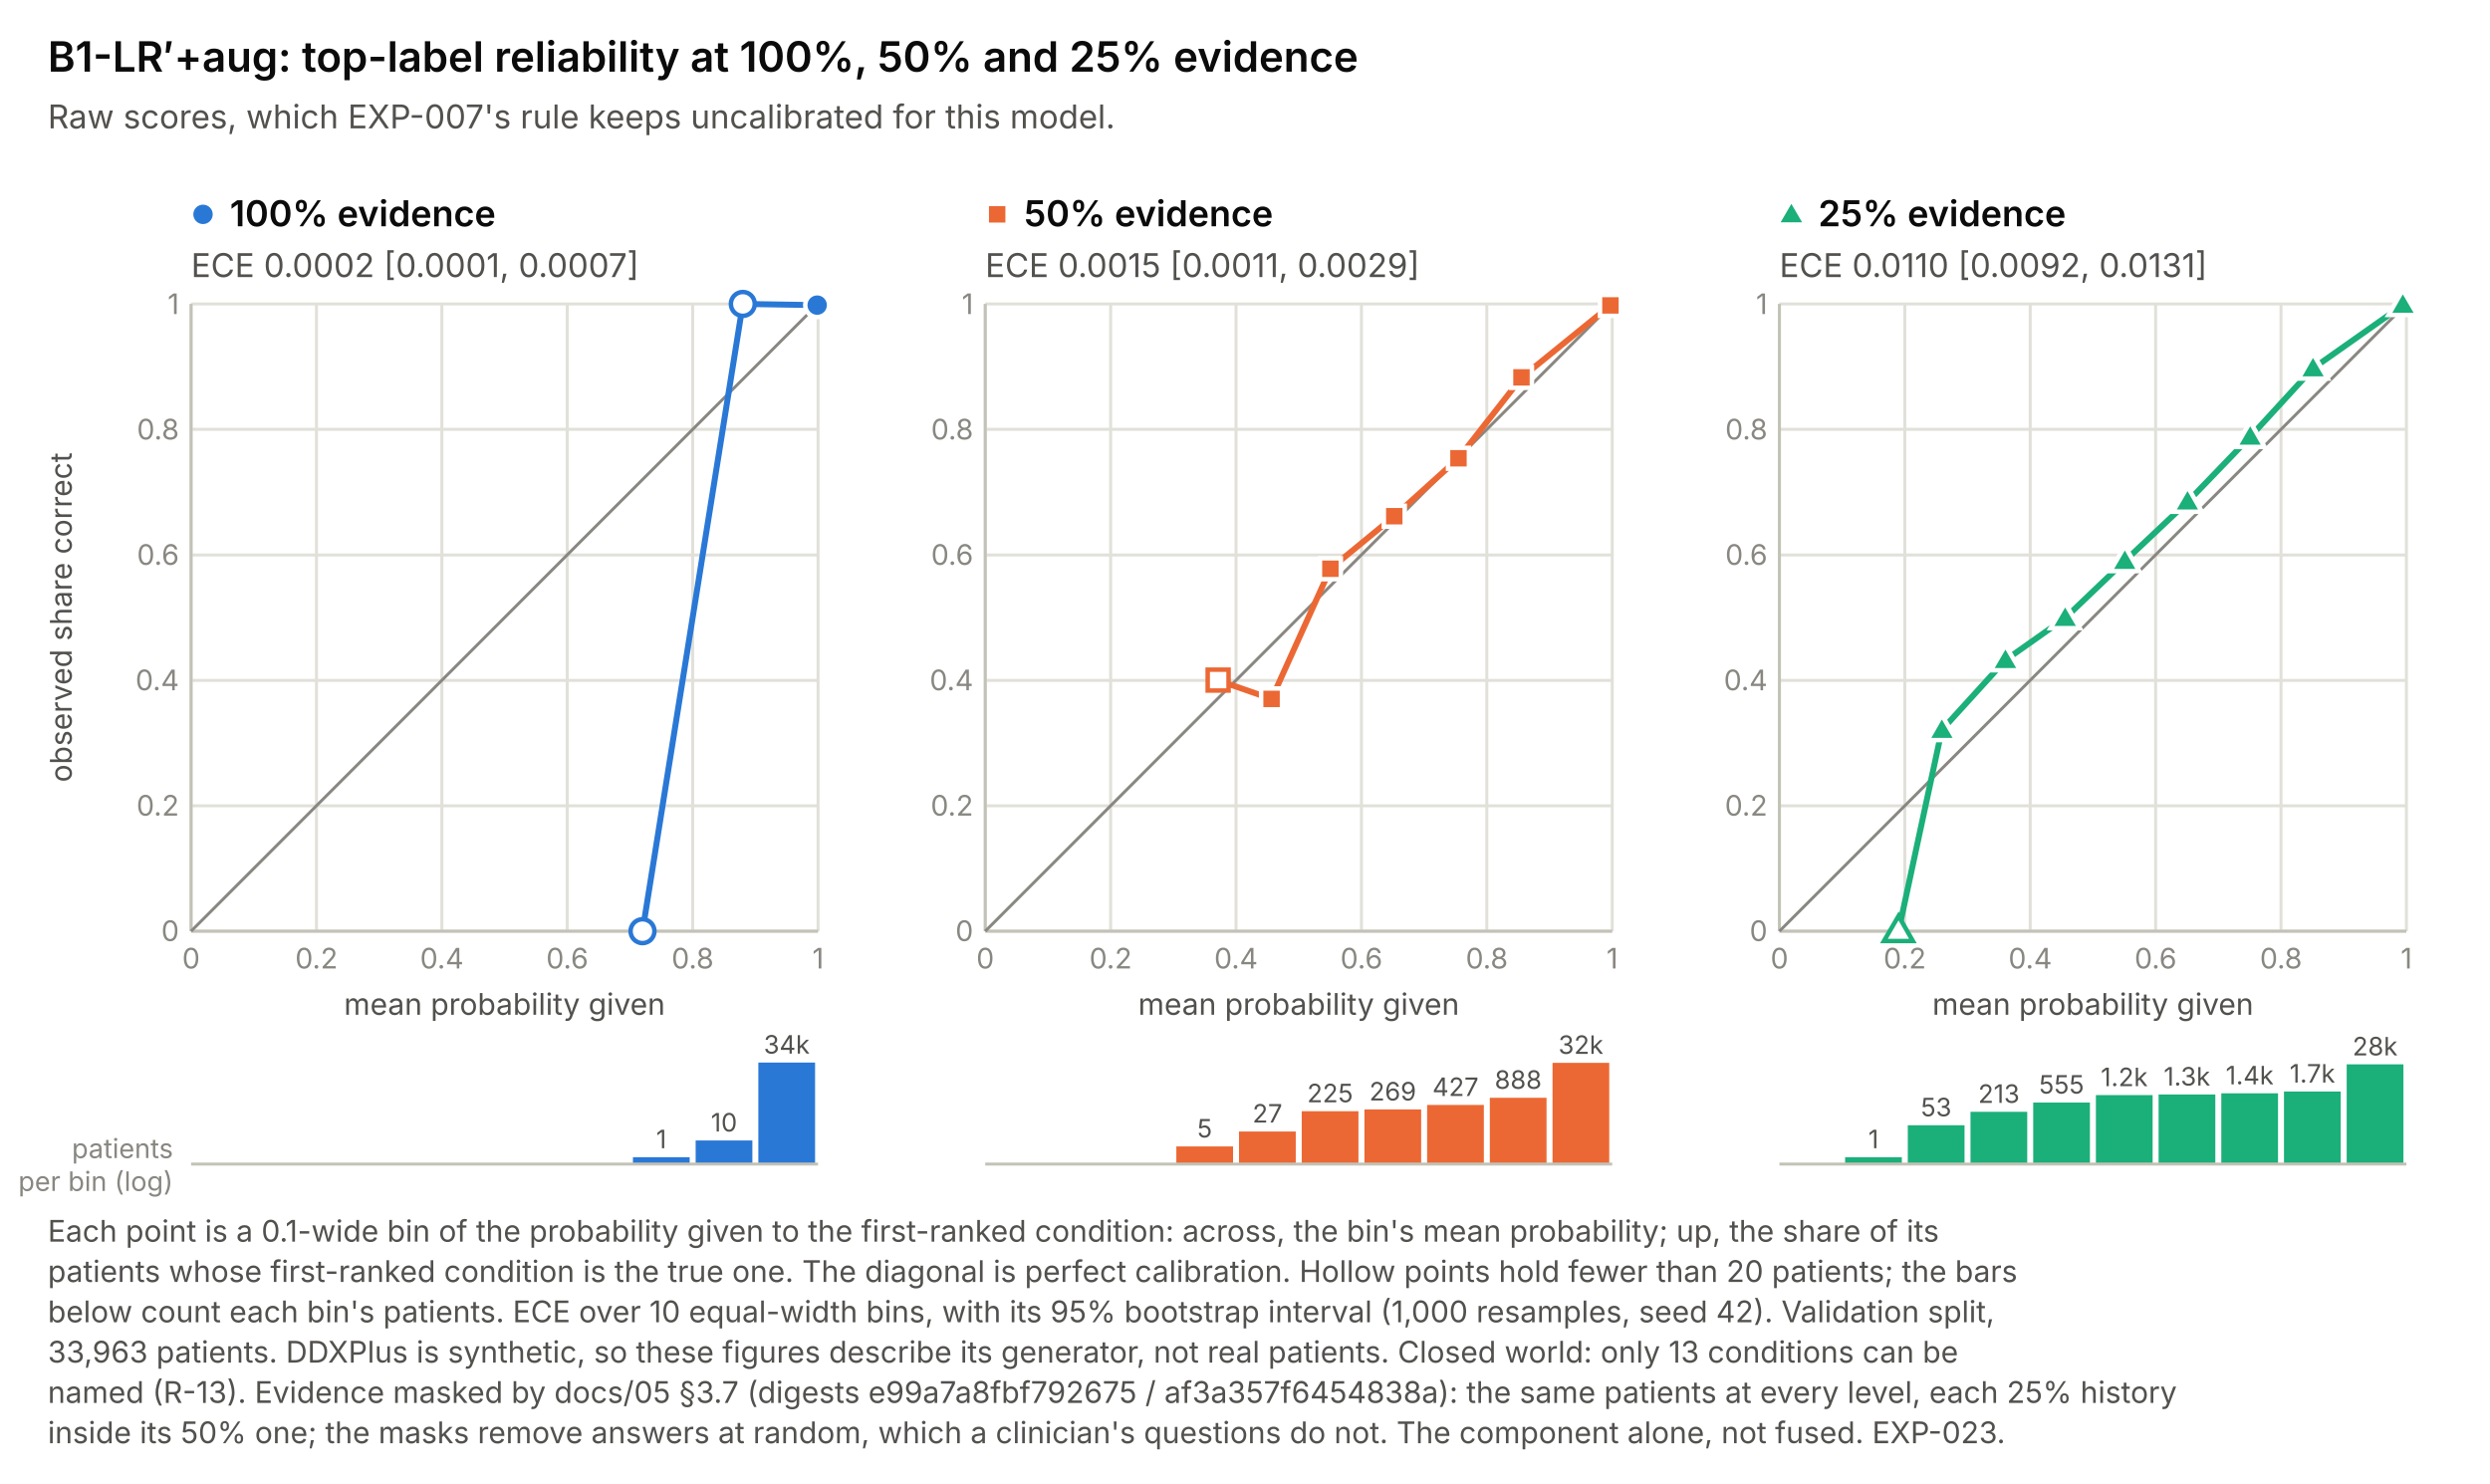
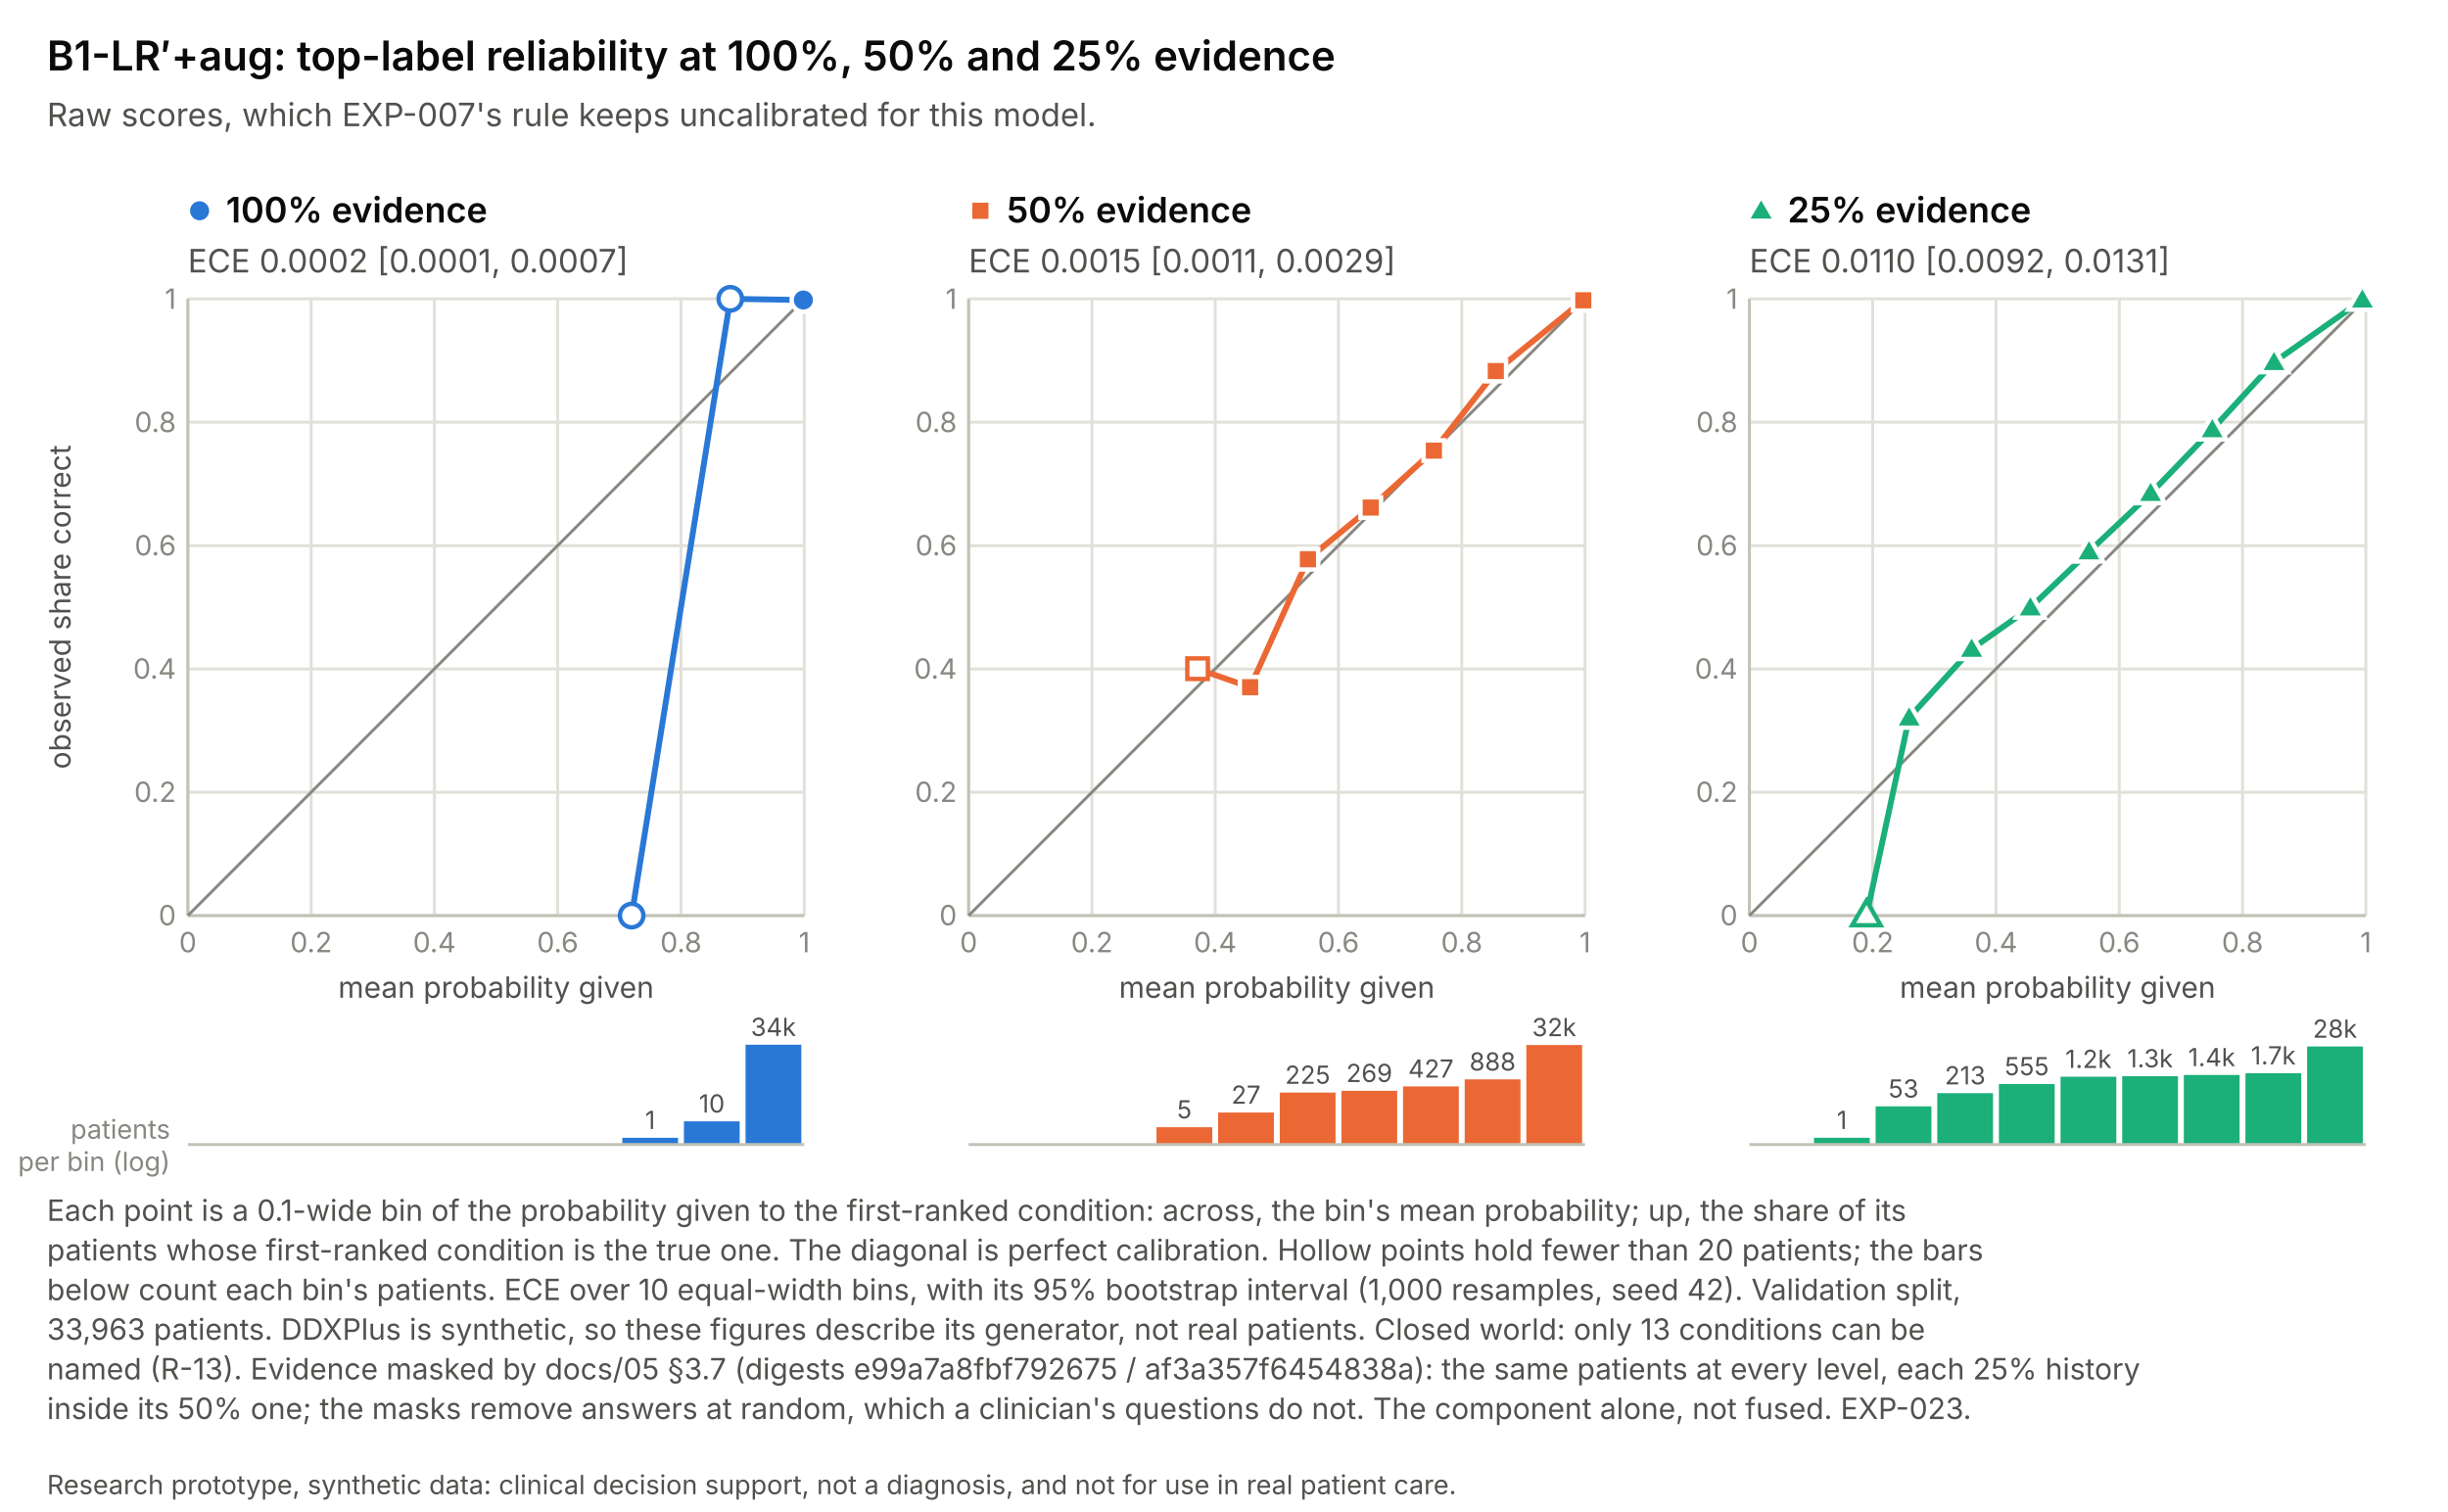
- <svg xmlns="http://www.w3.org/2000/svg" width="834" height="497" viewBox="0 0 834 497" role="img" aria-labelledby="t d" font-family="system-ui, -apple-system, 'Segoe UI', sans-serif">
+ <svg xmlns="http://www.w3.org/2000/svg" width="834" height="515" viewBox="0 0 834 515" role="img" aria-labelledby="t d" font-family="system-ui, -apple-system, 'Segoe UI', sans-serif">
  <rect width="100%" height="100%" fill="#ffffff" />
  <text x="16" y="24" font-size="14" fill="#0b0b0b" font-weight="600">B1-LR′+aug: top-label reliability at 100%, 50% and 25% evidence</text>
  <text x="16" y="43" font-size="11" fill="#52514e">Raw scores, which EXP-007's rule keeps uncalibrated for this model.</text>
  <circle cx="68" cy="71.8" r="4" fill="#2a78d6" stroke="#ffffff" stroke-width="1.5" />
  <text x="77" y="75.8" font-size="12" fill="#0b0b0b" font-weight="600">100% evidence</text>
  <text x="64" y="92.8" font-size="11" fill="#52514e">ECE 0.0002 [0.0001, 0.0007]</text>
  <line x1="64" y1="101.8" x2="64" y2="311.9" stroke="#e1e0d9" stroke-width="1" />
  <line x1="64" y1="311.9" x2="274" y2="311.9" stroke="#e1e0d9" stroke-width="1" />
  <text x="64" y="324.4" font-size="9.5" fill="#898781" text-anchor="middle">0</text>
  <text x="60" y="315.2" font-size="9.5" fill="#898781" text-anchor="end">0</text>
  <line x1="106" y1="101.8" x2="106" y2="311.9" stroke="#e1e0d9" stroke-width="1" />
  <line x1="64" y1="269.9" x2="274" y2="269.9" stroke="#e1e0d9" stroke-width="1" />
  <text x="106" y="324.4" font-size="9.5" fill="#898781" text-anchor="middle">0.2</text>
  <text x="60" y="273.2" font-size="9.5" fill="#898781" text-anchor="end">0.2</text>
  <line x1="148" y1="101.8" x2="148" y2="311.9" stroke="#e1e0d9" stroke-width="1" />
  <line x1="64" y1="227.9" x2="274" y2="227.9" stroke="#e1e0d9" stroke-width="1" />
  <text x="148" y="324.4" font-size="9.5" fill="#898781" text-anchor="middle">0.4</text>
  <text x="60" y="231.2" font-size="9.5" fill="#898781" text-anchor="end">0.4</text>
  <line x1="190" y1="101.8" x2="190" y2="311.9" stroke="#e1e0d9" stroke-width="1" />
  <line x1="64" y1="185.9" x2="274" y2="185.9" stroke="#e1e0d9" stroke-width="1" />
  <text x="190" y="324.4" font-size="9.5" fill="#898781" text-anchor="middle">0.6</text>
  <text x="60" y="189.2" font-size="9.5" fill="#898781" text-anchor="end">0.6</text>
  <line x1="232" y1="101.8" x2="232" y2="311.9" stroke="#e1e0d9" stroke-width="1" />
  <line x1="64" y1="143.8" x2="274" y2="143.8" stroke="#e1e0d9" stroke-width="1" />
  <text x="232" y="324.4" font-size="9.5" fill="#898781" text-anchor="middle">0.8</text>
  <text x="60" y="147.2" font-size="9.5" fill="#898781" text-anchor="end">0.8</text>
  <line x1="274" y1="101.8" x2="274" y2="311.9" stroke="#e1e0d9" stroke-width="1" />
  <line x1="64" y1="101.8" x2="274" y2="101.8" stroke="#e1e0d9" stroke-width="1" />
  <text x="274" y="324.4" font-size="9.5" fill="#898781" text-anchor="middle">1</text>
  <text x="60" y="105.2" font-size="9.5" fill="#898781" text-anchor="end">1</text>
  <line x1="64" y1="311.9" x2="274" y2="311.9" stroke="#c3c2b7" stroke-width="1" />
  <line x1="64" y1="101.8" x2="64" y2="311.9" stroke="#c3c2b7" stroke-width="1" />
  <line x1="64" y1="311.9" x2="274" y2="101.8" stroke="#898781" stroke-width="1" class="diagonal" />
  <polyline points="215.2,311.9 248.8,101.8 273.7,102.2" fill="none" stroke="#2a78d6" stroke-width="2" stroke-linejoin="round" stroke-linecap="round" />
  <circle cx="215.2" cy="311.9" r="4" fill="#ffffff" stroke="#2a78d6" stroke-width="1.5" class="point" />
  <circle cx="248.8" cy="101.8" r="4" fill="#ffffff" stroke="#2a78d6" stroke-width="1.5" class="point" />
  <circle cx="273.7" cy="102.2" r="4" fill="#2a78d6" stroke="#ffffff" stroke-width="1.5" class="point" />
  <text x="169" y="339.9" font-size="10" fill="#52514e" text-anchor="middle">mean probability given</text>
  <text x="24" y="206.8" font-size="10" fill="#52514e" text-anchor="middle" transform="rotate(-90 24 206.8)">observed share correct</text>
  <rect x="212" y="387.6" width="19" height="2.3" fill="#2a78d6" class="count" />
  <text x="221.5" y="384.6" font-size="8.5" fill="#52514e" text-anchor="middle">1</text>
  <rect x="233" y="382" width="19" height="7.8" fill="#2a78d6" class="count" />
  <text x="242.5" y="379" font-size="8.5" fill="#52514e" text-anchor="middle">10</text>
  <rect x="254" y="355.9" width="19" height="34" fill="#2a78d6" class="count" />
  <text x="263.5" y="352.9" font-size="8.5" fill="#52514e" text-anchor="middle">34k</text>
  <line x1="64" y1="389.9" x2="274" y2="389.9" stroke="#c3c2b7" stroke-width="1" />
  <text x="58" y="387.9" font-size="9" fill="#898781" text-anchor="end">patients</text>
  <text x="58" y="398.9" font-size="9" fill="#898781" text-anchor="end">per bin (log)</text>
  <rect x="330.5" y="68.3" width="7" height="7" fill="#eb6834" stroke="#ffffff" stroke-width="1.5" />
  <text x="343" y="75.8" font-size="12" fill="#0b0b0b" font-weight="600">50% evidence</text>
  <text x="330" y="92.8" font-size="11" fill="#52514e">ECE 0.0015 [0.0011, 0.0029]</text>
  <line x1="330" y1="101.8" x2="330" y2="311.9" stroke="#e1e0d9" stroke-width="1" />
  <line x1="330" y1="311.9" x2="540" y2="311.9" stroke="#e1e0d9" stroke-width="1" />
  <text x="330" y="324.4" font-size="9.5" fill="#898781" text-anchor="middle">0</text>
  <text x="326" y="315.2" font-size="9.5" fill="#898781" text-anchor="end">0</text>
  <line x1="372" y1="101.8" x2="372" y2="311.9" stroke="#e1e0d9" stroke-width="1" />
  <line x1="330" y1="269.9" x2="540" y2="269.9" stroke="#e1e0d9" stroke-width="1" />
  <text x="372" y="324.4" font-size="9.5" fill="#898781" text-anchor="middle">0.2</text>
  <text x="326" y="273.2" font-size="9.5" fill="#898781" text-anchor="end">0.2</text>
  <line x1="414" y1="101.8" x2="414" y2="311.9" stroke="#e1e0d9" stroke-width="1" />
  <line x1="330" y1="227.9" x2="540" y2="227.9" stroke="#e1e0d9" stroke-width="1" />
  <text x="414" y="324.4" font-size="9.5" fill="#898781" text-anchor="middle">0.4</text>
  <text x="326" y="231.2" font-size="9.5" fill="#898781" text-anchor="end">0.4</text>
  <line x1="456" y1="101.8" x2="456" y2="311.9" stroke="#e1e0d9" stroke-width="1" />
  <line x1="330" y1="185.9" x2="540" y2="185.9" stroke="#e1e0d9" stroke-width="1" />
  <text x="456" y="324.4" font-size="9.5" fill="#898781" text-anchor="middle">0.6</text>
  <text x="326" y="189.2" font-size="9.5" fill="#898781" text-anchor="end">0.6</text>
  <line x1="498" y1="101.8" x2="498" y2="311.9" stroke="#e1e0d9" stroke-width="1" />
  <line x1="330" y1="143.8" x2="540" y2="143.8" stroke="#e1e0d9" stroke-width="1" />
  <text x="498" y="324.4" font-size="9.5" fill="#898781" text-anchor="middle">0.8</text>
  <text x="326" y="147.2" font-size="9.5" fill="#898781" text-anchor="end">0.8</text>
  <line x1="540" y1="101.8" x2="540" y2="311.9" stroke="#e1e0d9" stroke-width="1" />
  <line x1="330" y1="101.8" x2="540" y2="101.8" stroke="#e1e0d9" stroke-width="1" />
  <text x="540" y="324.4" font-size="9.5" fill="#898781" text-anchor="middle">1</text>
  <text x="326" y="105.2" font-size="9.5" fill="#898781" text-anchor="end">1</text>
  <line x1="330" y1="311.9" x2="540" y2="311.9" stroke="#c3c2b7" stroke-width="1" />
  <line x1="330" y1="101.8" x2="330" y2="311.9" stroke="#c3c2b7" stroke-width="1" />
  <line x1="330" y1="311.9" x2="540" y2="101.8" stroke="#898781" stroke-width="1" class="diagonal" />
  <polyline points="408,227.9 425.9,234.1 445.6,190.5 467,172.9 488.5,153.5 509.7,126.4 539.4,102.3" fill="none" stroke="#eb6834" stroke-width="2" stroke-linejoin="round" stroke-linecap="round" />
  <rect x="404.5" y="224.3" width="7" height="7" fill="#ffffff" stroke="#eb6834" stroke-width="1.5" class="point" />
  <rect x="422.4" y="230.6" width="7" height="7" fill="#eb6834" stroke="#ffffff" stroke-width="1.5" class="point" />
  <rect x="442.1" y="187" width="7" height="7" fill="#eb6834" stroke="#ffffff" stroke-width="1.5" class="point" />
  <rect x="463.5" y="169.4" width="7" height="7" fill="#eb6834" stroke="#ffffff" stroke-width="1.5" class="point" />
  <rect x="485" y="150" width="7" height="7" fill="#eb6834" stroke="#ffffff" stroke-width="1.5" class="point" />
  <rect x="506.1" y="122.9" width="7" height="7" fill="#eb6834" stroke="#ffffff" stroke-width="1.5" class="point" />
  <rect x="535.9" y="98.8" width="7" height="7" fill="#eb6834" stroke="#ffffff" stroke-width="1.5" class="point" />
  <text x="435" y="339.9" font-size="10" fill="#52514e" text-anchor="middle">mean probability given</text>
  <rect x="394" y="384" width="19" height="5.8" fill="#eb6834" class="count" />
  <text x="403.5" y="381" font-size="8.5" fill="#52514e" text-anchor="middle">5</text>
  <rect x="415" y="379" width="19" height="10.9" fill="#eb6834" class="count" />
  <text x="424.5" y="376" font-size="8.5" fill="#52514e" text-anchor="middle">27</text>
  <rect x="436" y="372.2" width="19" height="17.7" fill="#eb6834" class="count" />
  <text x="445.5" y="369.2" font-size="8.5" fill="#52514e" text-anchor="middle">225</text>
  <rect x="457" y="371.6" width="19" height="18.2" fill="#eb6834" class="count" />
  <text x="466.5" y="368.6" font-size="8.5" fill="#52514e" text-anchor="middle">269</text>
  <rect x="478" y="370.1" width="19" height="19.7" fill="#eb6834" class="count" />
  <text x="487.5" y="367.1" font-size="8.5" fill="#52514e" text-anchor="middle">427</text>
  <rect x="499" y="367.7" width="19" height="22.1" fill="#eb6834" class="count" />
  <text x="508.5" y="364.7" font-size="8.5" fill="#52514e" text-anchor="middle">888</text>
  <rect x="520" y="356" width="19" height="33.8" fill="#eb6834" class="count" />
  <text x="529.5" y="353" font-size="8.5" fill="#52514e" text-anchor="middle">32k</text>
  <line x1="330" y1="389.9" x2="540" y2="389.9" stroke="#c3c2b7" stroke-width="1" />
  <polygon points="600,66.8 604.9,75.2 595.1,75.2" fill="#1baf7a" stroke="#ffffff" stroke-width="1.5" />
  <text x="609" y="75.8" font-size="12" fill="#0b0b0b" font-weight="600">25% evidence</text>
  <text x="596" y="92.8" font-size="11" fill="#52514e">ECE 0.0110 [0.0092, 0.0131]</text>
  <line x1="596" y1="101.8" x2="596" y2="311.9" stroke="#e1e0d9" stroke-width="1" />
  <line x1="596" y1="311.9" x2="806" y2="311.9" stroke="#e1e0d9" stroke-width="1" />
  <text x="596" y="324.4" font-size="9.5" fill="#898781" text-anchor="middle">0</text>
  <text x="592" y="315.2" font-size="9.5" fill="#898781" text-anchor="end">0</text>
  <line x1="638" y1="101.8" x2="638" y2="311.9" stroke="#e1e0d9" stroke-width="1" />
  <line x1="596" y1="269.9" x2="806" y2="269.9" stroke="#e1e0d9" stroke-width="1" />
  <text x="638" y="324.4" font-size="9.5" fill="#898781" text-anchor="middle">0.2</text>
  <text x="592" y="273.2" font-size="9.5" fill="#898781" text-anchor="end">0.2</text>
  <line x1="680" y1="101.8" x2="680" y2="311.9" stroke="#e1e0d9" stroke-width="1" />
  <line x1="596" y1="227.9" x2="806" y2="227.9" stroke="#e1e0d9" stroke-width="1" />
  <text x="680" y="324.4" font-size="9.5" fill="#898781" text-anchor="middle">0.4</text>
  <text x="592" y="231.2" font-size="9.5" fill="#898781" text-anchor="end">0.4</text>
  <line x1="722" y1="101.8" x2="722" y2="311.9" stroke="#e1e0d9" stroke-width="1" />
  <line x1="596" y1="185.9" x2="806" y2="185.9" stroke="#e1e0d9" stroke-width="1" />
  <text x="722" y="324.4" font-size="9.5" fill="#898781" text-anchor="middle">0.6</text>
  <text x="592" y="189.2" font-size="9.5" fill="#898781" text-anchor="end">0.6</text>
  <line x1="764" y1="101.8" x2="764" y2="311.9" stroke="#e1e0d9" stroke-width="1" />
  <line x1="596" y1="143.8" x2="806" y2="143.8" stroke="#e1e0d9" stroke-width="1" />
  <text x="764" y="324.4" font-size="9.5" fill="#898781" text-anchor="middle">0.8</text>
  <text x="592" y="147.2" font-size="9.5" fill="#898781" text-anchor="end">0.8</text>
  <line x1="806" y1="101.8" x2="806" y2="311.9" stroke="#e1e0d9" stroke-width="1" />
  <line x1="596" y1="101.8" x2="806" y2="101.8" stroke="#e1e0d9" stroke-width="1" />
  <text x="806" y="324.4" font-size="9.5" fill="#898781" text-anchor="middle">1</text>
  <text x="592" y="105.2" font-size="9.5" fill="#898781" text-anchor="end">1</text>
  <line x1="596" y1="311.9" x2="806" y2="311.9" stroke="#c3c2b7" stroke-width="1" />
  <line x1="596" y1="101.8" x2="596" y2="311.9" stroke="#c3c2b7" stroke-width="1" />
  <line x1="596" y1="311.9" x2="806" y2="101.8" stroke="#898781" stroke-width="1" class="diagonal" />
  <polyline points="635.9,311.9 650.4,244.5 671.7,221.1 691.7,207 711.7,187.9 732.7,168.1 753.7,146.3 774.7,123.4 804.8,102.2" fill="none" stroke="#1baf7a" stroke-width="2" stroke-linejoin="round" stroke-linecap="round" />
  <polygon points="635.9,306.8 640.7,315.2 631,315.2" fill="#ffffff" stroke="#1baf7a" stroke-width="1.5" class="point" />
  <polygon points="650.4,239.5 655.3,247.9 645.6,247.9" fill="#1baf7a" stroke="#ffffff" stroke-width="1.5" class="point" />
  <polygon points="671.7,216.1 676.6,224.5 666.8,224.5" fill="#1baf7a" stroke="#ffffff" stroke-width="1.5" class="point" />
  <polygon points="691.7,202 696.6,210.4 686.8,210.4" fill="#1baf7a" stroke="#ffffff" stroke-width="1.5" class="point" />
  <polygon points="711.7,182.9 716.5,191.3 706.8,191.3" fill="#1baf7a" stroke="#ffffff" stroke-width="1.5" class="point" />
  <polygon points="732.7,163 737.5,171.4 727.8,171.4" fill="#1baf7a" stroke="#ffffff" stroke-width="1.5" class="point" />
  <polygon points="753.7,141.3 758.5,149.7 748.8,149.7" fill="#1baf7a" stroke="#ffffff" stroke-width="1.5" class="point" />
  <polygon points="774.7,118.4 779.6,126.8 769.9,126.8" fill="#1baf7a" stroke="#ffffff" stroke-width="1.5" class="point" />
  <polygon points="804.8,97.1 809.7,105.5 800,105.5" fill="#1baf7a" stroke="#ffffff" stroke-width="1.5" class="point" />
  <text x="701" y="339.9" font-size="10" fill="#52514e" text-anchor="middle">mean probability given</text>
  <rect x="618" y="387.6" width="19" height="2.3" fill="#1baf7a" class="count" />
  <text x="627.5" y="384.6" font-size="8.5" fill="#52514e" text-anchor="middle">1</text>
  <rect x="639" y="376.9" width="19" height="13" fill="#1baf7a" class="count" />
  <text x="648.5" y="373.9" font-size="8.5" fill="#52514e" text-anchor="middle">53</text>
  <rect x="660" y="372.4" width="19" height="17.5" fill="#1baf7a" class="count" />
  <text x="669.5" y="369.4" font-size="8.5" fill="#52514e" text-anchor="middle">213</text>
  <rect x="681" y="369.3" width="19" height="20.6" fill="#1baf7a" class="count" />
  <text x="690.5" y="366.3" font-size="8.5" fill="#52514e" text-anchor="middle">555</text>
  <rect x="702" y="366.8" width="19" height="23.1" fill="#1baf7a" class="count" />
  <text x="711.5" y="363.8" font-size="8.5" fill="#52514e" text-anchor="middle">1.2k</text>
  <rect x="723" y="366.6" width="19" height="23.3" fill="#1baf7a" class="count" />
  <text x="732.5" y="363.6" font-size="8.5" fill="#52514e" text-anchor="middle">1.3k</text>
  <rect x="744" y="366.2" width="19" height="23.7" fill="#1baf7a" class="count" />
  <text x="753.5" y="363.2" font-size="8.5" fill="#52514e" text-anchor="middle">1.4k</text>
  <rect x="765" y="365.6" width="19" height="24.2" fill="#1baf7a" class="count" />
  <text x="774.5" y="362.6" font-size="8.5" fill="#52514e" text-anchor="middle">1.7k</text>
  <rect x="786" y="356.5" width="19" height="33.3" fill="#1baf7a" class="count" />
  <text x="795.5" y="353.5" font-size="8.5" fill="#52514e" text-anchor="middle">28k</text>
  <line x1="596" y1="389.9" x2="806" y2="389.9" stroke="#c3c2b7" stroke-width="1" />
  <text x="16" y="415.9" font-size="10" fill="#52514e">Each point is a 0.1-wide bin of the probability given to the first-ranked condition: across, the bin's mean probability; up, the share of its</text>
  <text x="16" y="429.4" font-size="10" fill="#52514e">patients whose first-ranked condition is the true one. The diagonal is perfect calibration. Hollow points hold fewer than 20 patients; the bars</text>
  <text x="16" y="442.9" font-size="10" fill="#52514e">below count each bin's patients. ECE over 10 equal-width bins, with its 95% bootstrap interval (1,000 resamples, seed 42). Validation split,</text>
  <text x="16" y="456.4" font-size="10" fill="#52514e">33,963 patients. DDXPlus is synthetic, so these figures describe its generator, not real patients. Closed world: only 13 conditions can be</text>
  <text x="16" y="469.9" font-size="10" fill="#52514e">named (R-13). Evidence masked by docs/05 §3.7 (digests e99a7a8fbf792675 / af3a357f6454838a): the same patients at every level, each 25% history</text>
  <text x="16" y="483.4" font-size="10" fill="#52514e">inside its 50% one; the masks remove answers at random, which a clinician's questions do not. The component alone, not fused. EXP-023.</text>
+   <text x="16" y="509" font-size="9" fill="#52514e">Research prototype, synthetic data: clinical decision support, not a diagnosis, and not for use in real patient care.</text>
</svg>
